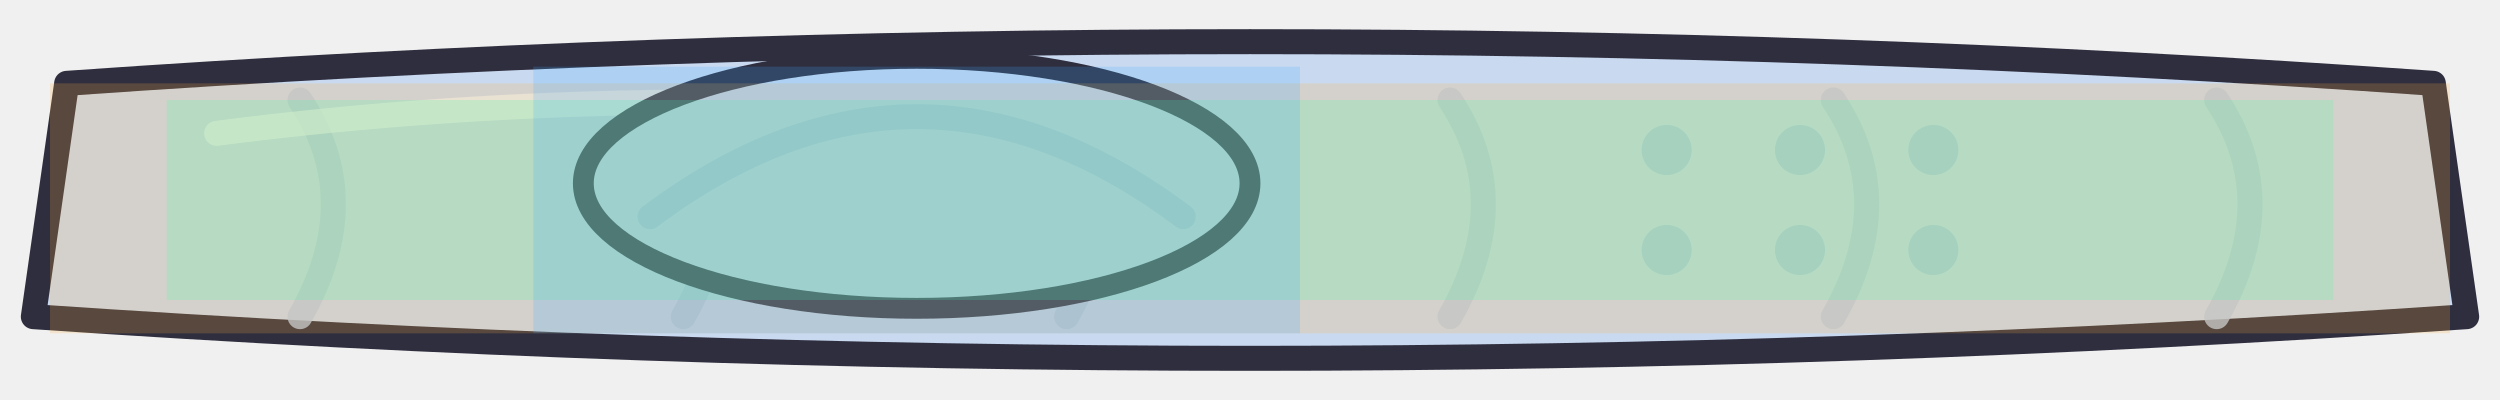
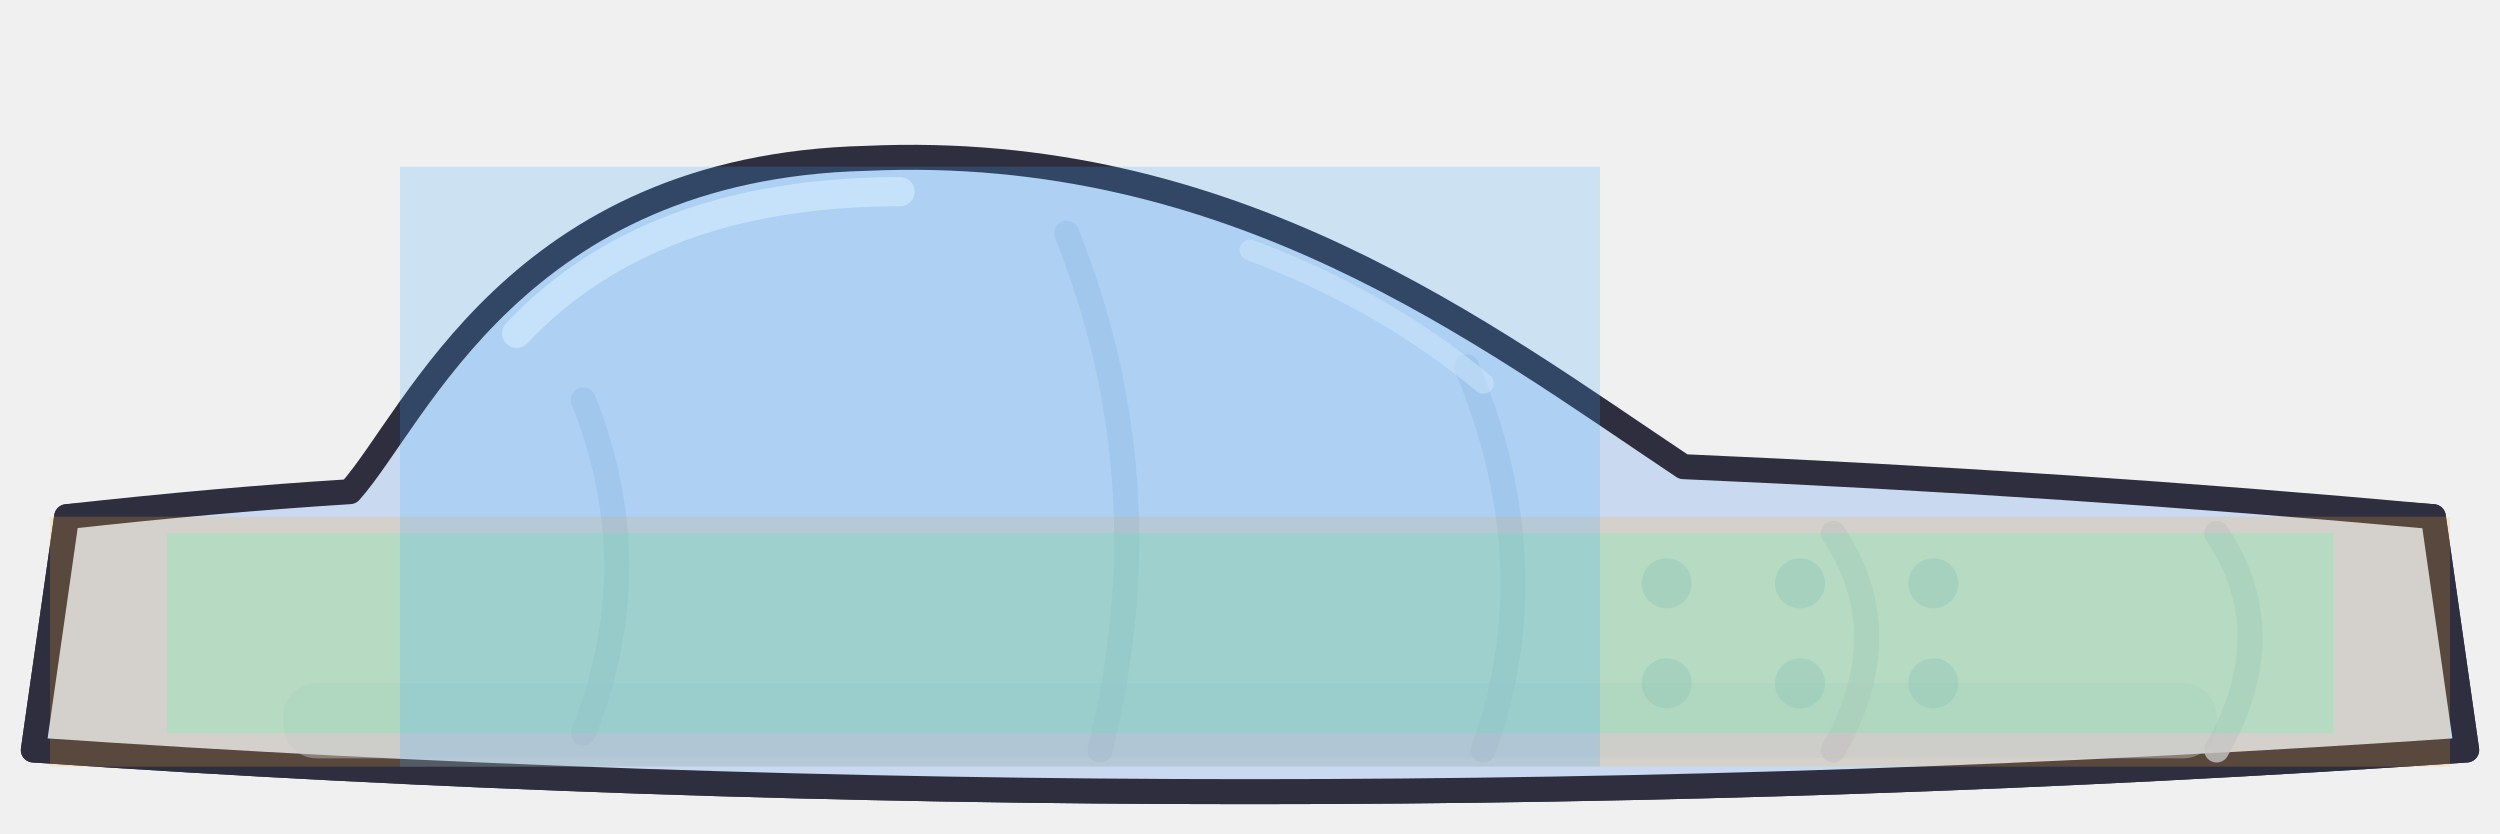
- <svg xmlns="http://www.w3.org/2000/svg" viewBox="0 0 300 48" width="300" height="48">
+ <svg xmlns="http://www.w3.org/2000/svg" viewBox="0 -52 300 100" width="300" height="100">
  <g id="deka">
    <path d="M 8 10 Q 150 0 292 10 L 296 38 Q 150 48 4 38 Z" fill="#C9DAF0" stroke="#2F2E3F" stroke-width="3" stroke-linejoin="round" stroke-linecap="round" />
    <path d="M 36 12 Q 44 24 36 38" fill="none" stroke="#B7CBE6" stroke-width="3" stroke-linejoin="round" stroke-linecap="round" opacity="0.8" />
    <path d="M 82 12 Q 90 24 82 38" fill="none" stroke="#B7CBE6" stroke-width="3" stroke-linejoin="round" stroke-linecap="round" opacity="0.8" />
    <path d="M 128 12 Q 136 24 128 38" fill="none" stroke="#B7CBE6" stroke-width="3" stroke-linejoin="round" stroke-linecap="round" opacity="0.8" />
    <path d="M 174 12 Q 182 24 174 38" fill="none" stroke="#B7CBE6" stroke-width="3" stroke-linejoin="round" stroke-linecap="round" opacity="0.8" />
    <path d="M 220 12 Q 228 24 220 38" fill="none" stroke="#B7CBE6" stroke-width="3" stroke-linejoin="round" stroke-linecap="round" opacity="0.8" />
    <path d="M 266 12 Q 274 24 266 38" fill="none" stroke="#B7CBE6" stroke-width="3" stroke-linejoin="round" stroke-linecap="round" opacity="0.8" />
    <path d="M 26 16 Q 80 9 140 15" fill="none" stroke="#FFFFFF" stroke-width="3" stroke-linejoin="round" stroke-linecap="round" opacity="0.5" />
  </g>
-   <g id="stav: boule" data-state="hidden">
-     <ellipse cx="110" cy="22" rx="40" ry="15" fill="#C9DAF0" stroke="#2F2E3F" stroke-width="2.5" stroke-linejoin="round" stroke-linecap="round" />
-     <path d="M 78 26 Q 110 2 142 26" fill="none" stroke="#B7CBE6" stroke-width="3" stroke-linejoin="round" stroke-linecap="round" />
+   <g id="stav: boule" data-state="hidden" data-replaces="deka">
+     <path d="M 8 10 Q 26 8 42 7 C 50 -2 62 -32 104 -33 C 148 -35 178 -12 202 4 Q 248 6 292 10 L 296 38 Q 150 48 4 38 Z" fill="#C9DAF0" stroke="#2F2E3F" stroke-width="3" stroke-linejoin="round" stroke-linecap="round" />
+     <rect x="34" y="30" width="232" height="9" rx="4" fill="#B7CBE6" stroke="none" opacity="0.45" />
+     <path d="M 70 -4 Q 78 16 70 36" fill="none" stroke="#B7CBE6" stroke-width="3" stroke-linejoin="round" stroke-linecap="round" opacity="0.8" />
+     <path d="M 128 -24 Q 140 6 132 38" fill="none" stroke="#B7CBE6" stroke-width="3" stroke-linejoin="round" stroke-linecap="round" opacity="0.8" />
+     <path d="M 176 -8 Q 186 16 178 38" fill="none" stroke="#B7CBE6" stroke-width="3" stroke-linejoin="round" stroke-linecap="round" opacity="0.8" />
+     <path d="M 220 12 Q 228 24 220 38" fill="none" stroke="#B7CBE6" stroke-width="3" stroke-linejoin="round" stroke-linecap="round" opacity="0.8" />
+     <path d="M 266 12 Q 274 24 266 38" fill="none" stroke="#B7CBE6" stroke-width="3" stroke-linejoin="round" stroke-linecap="round" opacity="0.8" />
+     <path d="M 62 -12 Q 78 -29 108 -29" fill="none" stroke="#FFFFFF" stroke-width="3.5" stroke-linejoin="round" stroke-linecap="round" opacity="0.6" />
+     <path d="M 150 -22 Q 166 -16 178 -6" fill="none" stroke="#FFFFFF" stroke-width="2.5" stroke-linejoin="round" stroke-linecap="round" opacity="0.4" />
  </g>
  <g id="stav: hnětená" data-state="hidden">
    <circle cx="200" cy="18" r="3" fill="#9FC0E6" stroke="none" opacity="0.6" />
    <circle cx="216" cy="18" r="3" fill="#9FC0E6" stroke="none" opacity="0.6" />
    <circle cx="232" cy="18" r="3" fill="#9FC0E6" stroke="none" opacity="0.6" />
    <circle cx="200" cy="30" r="3" fill="#9FC0E6" stroke="none" opacity="0.6" />
    <circle cx="216" cy="30" r="3" fill="#9FC0E6" stroke="none" opacity="0.6" />
    <circle cx="232" cy="30" r="3" fill="#9FC0E6" stroke="none" opacity="0.6" />
  </g>
  <rect id="@pata" x="6" y="10" width="288" height="30" fill="#FFB13D" opacity="0.2" />
  <rect id="@plošina" x="20" y="12" width="260" height="24" fill="#3DFF9A" opacity="0.2" />
-   <rect id="@úkryt pod dekou" x="64" y="8" width="92" height="32" fill="#3DA9FF" opacity="0.2" />
+   <rect id="@úkryt pod dekou" x="48" y="-32" width="144" height="72" fill="#3DA9FF" opacity="0.2" />
</svg>
